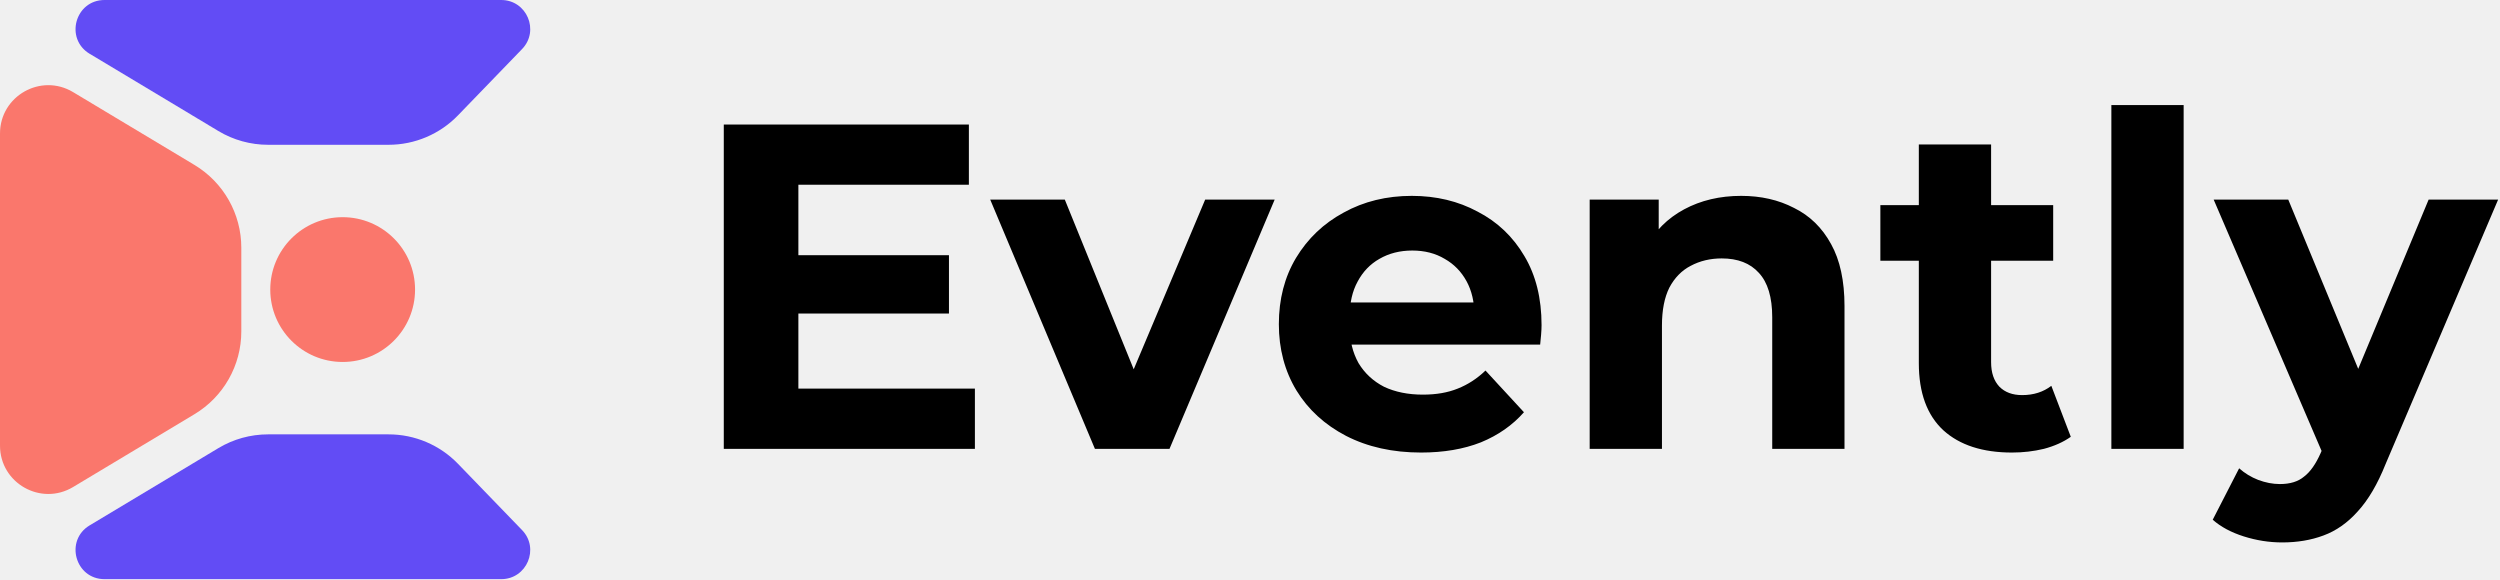
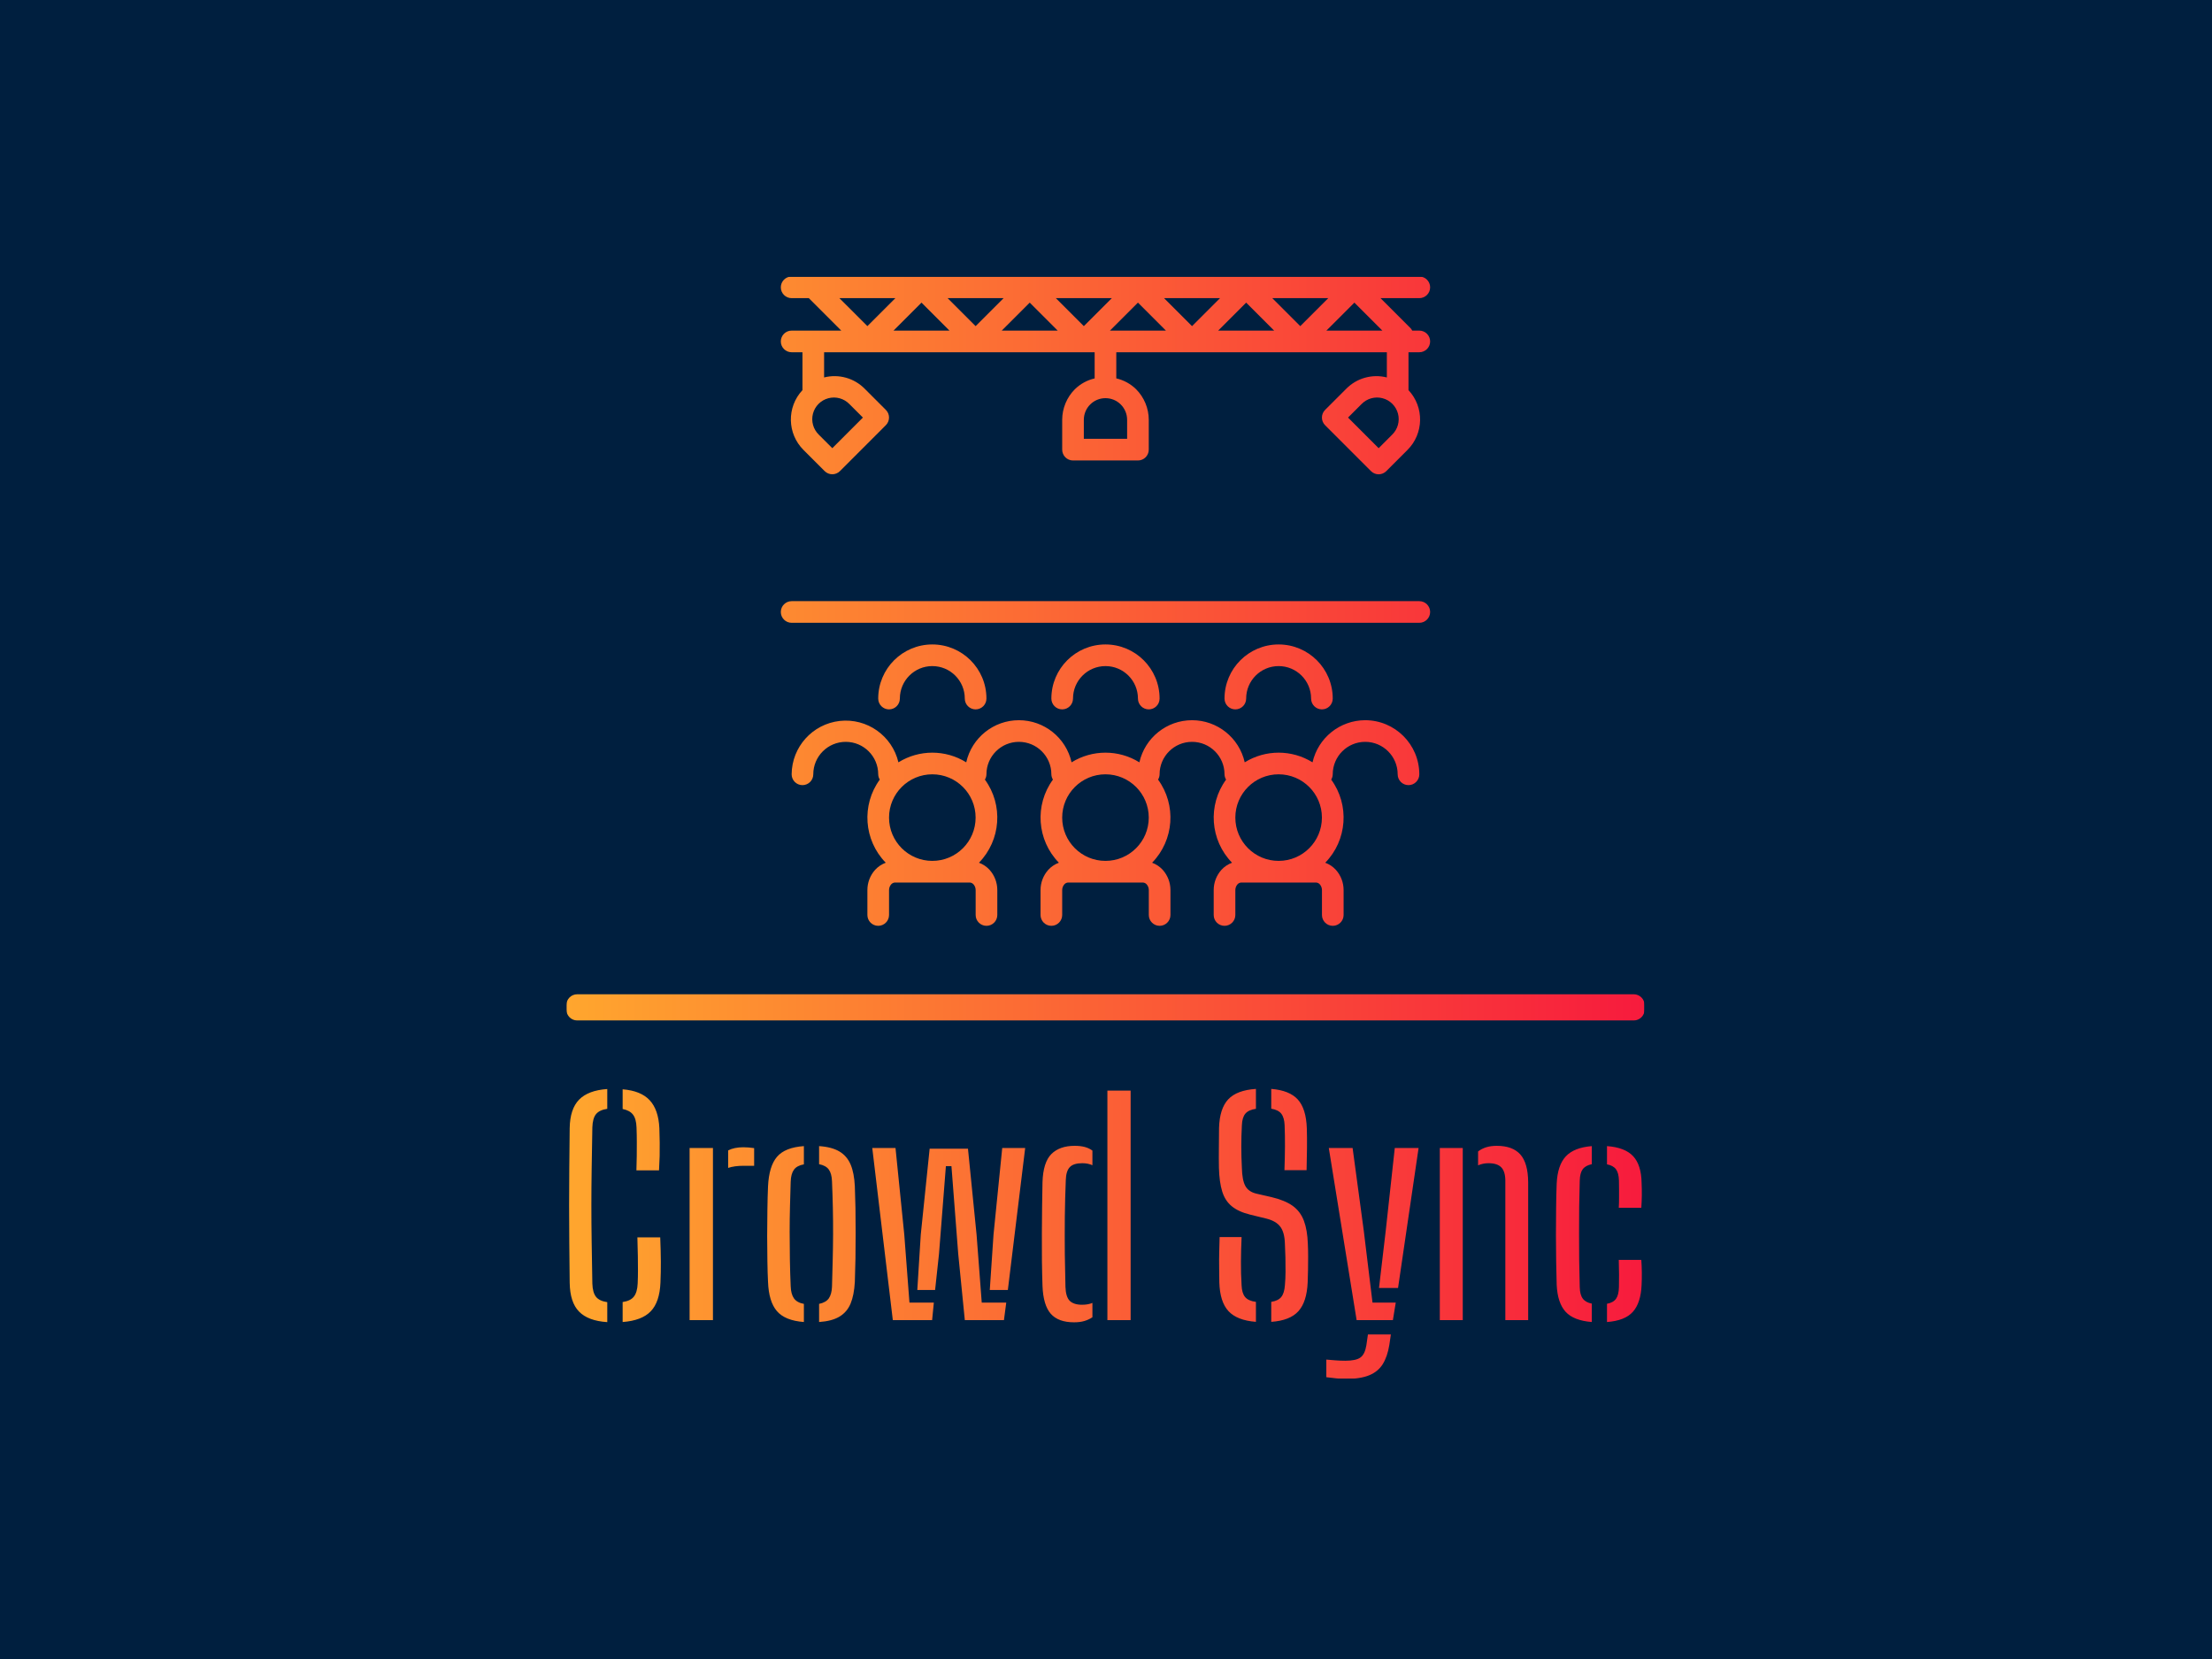
- <svg xmlns="http://www.w3.org/2000/svg" width="518" height="120" viewBox="0 0 518 120" fill="none">
-   <path d="M-3.08811e-06 27.662C-1.72904e-06 19.889 8.48 15.088 15.145 19.087L40.29 34.174C46.314 37.788 50 44.299 50 51.324L50 68.676C50 75.701 46.314 82.212 40.29 85.826L15.145 100.913C8.48 104.912 -1.57555e-05 100.111 -1.43965e-05 92.338L-3.08811e-06 27.662Z" fill="#FA776C" />
-   <path d="M103.855 -3.00576e-06C109.151 -1.88027e-06 111.85 6.362 108.169 10.17L94.896 23.9C91.128 27.799 85.938 30 80.516 30L55.54 30C51.915 30 48.358 29.015 45.25 27.15L18.575 11.145C13.357 8.014 15.577 -2.17645e-05 21.662 -2.04714e-05L103.855 -3.00576e-06Z" fill="#624CF5" />
-   <path d="M103.855 120C109.151 120 111.85 113.638 108.169 109.83L94.896 96.1C91.128 92.201 85.938 90 80.516 90L55.54 90C51.915 90 48.358 90.985 45.25 92.85L18.575 108.855C13.357 111.986 15.577 120 21.662 120L103.855 120Z" fill="#624CF5" />
-   <rect x="56" y="45" width="30" height="30" rx="15" fill="#FA776C" />
-   <path d="M164.272 52.872H196.624V64.968H164.272V52.872ZM165.424 80.52H202V93H149.968V25.8H200.752V38.28H165.424V80.52ZM226.866 93L205.169 41.352H220.626L238.674 85.8H230.994L249.714 41.352H264.114L242.322 93H226.866ZM294.45 93.768C288.562 93.768 283.378 92.616 278.898 90.312C274.482 88.008 271.058 84.872 268.626 80.904C266.194 76.872 264.978 72.296 264.978 67.176C264.978 61.992 266.162 57.416 268.53 53.448C270.962 49.416 274.258 46.28 278.418 44.04C282.578 41.736 287.282 40.584 292.53 40.584C297.586 40.584 302.13 41.672 306.162 43.848C310.258 45.96 313.49 49.032 315.858 53.064C318.226 57.032 319.41 61.8 319.41 67.368C319.41 67.944 319.378 68.616 319.314 69.384C319.25 70.088 319.186 70.76 319.122 71.4H277.17V62.664H311.25L305.49 65.256C305.49 62.568 304.946 60.232 303.858 58.248C302.77 56.264 301.266 54.728 299.346 53.64C297.426 52.488 295.186 51.912 292.626 51.912C290.066 51.912 287.794 52.488 285.81 53.64C283.89 54.728 282.386 56.296 281.298 58.344C280.21 60.328 279.666 62.696 279.666 65.448V67.752C279.666 70.568 280.274 73.064 281.49 75.24C282.77 77.352 284.53 78.984 286.77 80.136C289.074 81.224 291.762 81.768 294.834 81.768C297.586 81.768 299.986 81.352 302.034 80.52C304.146 79.688 306.066 78.44 307.794 76.776L315.762 85.416C313.394 88.104 310.418 90.184 306.834 91.656C303.25 93.064 299.122 93.768 294.45 93.768ZM360.773 40.584C364.869 40.584 368.517 41.416 371.717 43.08C374.981 44.68 377.541 47.176 379.397 50.568C381.253 53.896 382.181 58.184 382.181 63.432V93H367.205V65.736C367.205 61.576 366.277 58.504 364.421 56.52C362.629 54.536 360.069 53.544 356.741 53.544C354.373 53.544 352.229 54.056 350.309 55.08C348.453 56.04 346.981 57.544 345.893 59.592C344.869 61.64 344.357 64.264 344.357 67.464V93H329.381V41.352H343.685V55.656L340.997 51.336C342.853 47.88 345.509 45.224 348.965 43.368C352.421 41.512 356.357 40.584 360.773 40.584ZM416.876 93.768C410.796 93.768 406.06 92.232 402.668 89.16C399.276 86.024 397.58 81.384 397.58 75.24V29.928H412.556V75.048C412.556 77.224 413.132 78.92 414.284 80.136C415.436 81.288 417.004 81.864 418.988 81.864C421.356 81.864 423.372 81.224 425.036 79.944L429.068 90.504C427.532 91.592 425.676 92.424 423.5 93C421.388 93.512 419.18 93.768 416.876 93.768ZM389.612 54.024V42.504H425.42V54.024H389.612ZM437.475 93V21.768H452.451V93H437.475ZM472.878 112.392C470.19 112.392 467.534 111.976 464.91 111.144C462.286 110.312 460.142 109.16 458.477 107.688L463.95 97.032C465.102 98.056 466.414 98.856 467.886 99.432C469.422 100.008 470.926 100.296 472.398 100.296C474.51 100.296 476.174 99.784 477.39 98.76C478.67 97.8 479.822 96.168 480.846 93.864L483.534 87.528L484.686 85.896L503.214 41.352H517.614L494.286 96.168C492.622 100.328 490.702 103.592 488.526 105.96C486.414 108.328 484.046 109.992 481.422 110.952C478.862 111.912 476.014 112.392 472.878 112.392ZM481.71 95.016L458.669 41.352H474.126L491.982 84.552L481.71 95.016Z" fill="black" />
+ <svg xmlns="http://www.w3.org/2000/svg" version="1.1" width="2000" height="1500" viewBox="0 0 2000 1500">
+   <rect width="2000" height="1500" fill="#001f3f" />
+   <g transform="matrix(0.4880429,0,0,0.4880429,511.4839,248.3871)">
+     <svg viewBox="0 0 242 248" data-background-color="#001f3f" preserveAspectRatio="xMidYMid meet" height="2049" width="2000">
+       <g id="tight-bounds" transform="matrix(1,0,0,1,0.1173103,0.4)">
+         <svg viewBox="0 0 241.765 247.2" height="247.2" width="241.765">
+           <g>
+             <svg viewBox="0 0 397.498 406.433" height="247.2" width="241.765">
+               <g />
+               <g transform="matrix(1,0,0,1,0.9888,299.5099)">
+                 <svg viewBox="0 0 395.52 106.923" height="106.923" width="395.52">
+                   <g id="textblocktransform">
+                     <svg viewBox="0 0 395.52 106.923" height="106.923" width="395.52" id="textblock">
+                       <g>
+                         <svg viewBox="0 0 395.52 106.923" height="106.923" width="395.52">
+                           <g transform="matrix(1,0,0,1,0,0)">
+                             <svg width="395.52" viewBox="2.65 -40.3 186.972 50.55" height="106.923" data-palette-color="url(#c645efc0-24c3-421e-83a1-b978b896e7e3)" />
+                           </g>
+                         </svg>
+                       </g>
+                     </svg>
+                   </g>
+                 </svg>
+               </g>
+               <g transform="matrix(1,0,0,1,79.05703,0)">
+                 <svg viewBox="0 0 239.384 239.384" height="239.384" width="239.384">
+                   <g>
+                     <svg viewBox="2 2 60 60" x="0" y="0" height="239.384" width="239.384" class="icon-icon-0" data-fill-palette-color="accent" id="icon-0" />
+                   </g>
+                 </svg>
+               </g>
+               <g />
+             </svg>
+           </g>
+           <defs />
+           <mask id="bc198054-1d02-41f5-8dbb-e0499bd09861">
+             <g id="SvgjsG1033">
+               <svg viewBox="0 0 241.765 247.2" height="247.2" width="241.765">
+                 <g>
+                   <svg viewBox="0 0 397.498 406.433" height="247.2" width="241.765">
+                     <g>
+                       <rect width="397.498" height="9.642" x="0" y="264.625" fill="white" opacity="1" stroke-width="0" stroke="transparent" fill-opacity="1" class="rect-yte-0" rx="1%" id="SvgjsRect1032" data-palette-color="url(#c645efc0-24c3-421e-83a1-b978b896e7e3)" />
+                     </g>
+                     <g transform="matrix(1,0,0,1,0.9888,299.5099)">
+                       <svg viewBox="0 0 395.52 106.923" height="106.923" width="395.52">
+                         <g id="SvgjsG1031">
+                           <svg viewBox="0 0 395.52 106.923" height="106.923" width="395.52" id="SvgjsSvg1030">
+                             <g>
+                               <svg viewBox="0 0 395.52 106.923" height="106.923" width="395.52">
+                                 <g transform="matrix(1,0,0,1,0,0)">
+                                   <svg width="395.52" viewBox="2.65 -40.3 186.972 50.55" height="106.923" data-palette-color="url(#c645efc0-24c3-421e-83a1-b978b896e7e3)">
+                                     <path d="M9.3-3.13L9.3 0.35Q5.95 0.13 4.38-1.49 2.8-3.1 2.75-6.53L2.75-6.53Q2.7-10.2 2.68-13.51 2.65-16.82 2.65-20 2.65-23.18 2.68-26.48 2.7-29.78 2.75-33.45L2.75-33.45Q2.8-36.8 4.39-38.43 5.98-40.05 9.3-40.28L9.3-40.28 9.3-36.83Q7.93-36.63 7.34-35.9 6.75-35.18 6.7-33.58L6.7-33.58Q6.63-29.65 6.58-26.36 6.53-23.08 6.53-19.99 6.53-16.9 6.58-13.61 6.63-10.33 6.7-6.38L6.7-6.38Q6.75-4.8 7.34-4.06 7.93-3.33 9.3-3.13L9.3-3.13ZM11.98 0.33L11.98 0.33 11.98-3.15Q13.35-3.35 13.94-4.1 14.53-4.85 14.6-6.38L14.6-6.38Q14.65-7.53 14.65-8.64 14.65-9.75 14.63-11.14 14.6-12.53 14.55-14.43L14.55-14.43 18.53-14.43Q18.63-12.03 18.64-10.19 18.65-8.35 18.57-6.53L18.57-6.53Q18.43-3.15 16.88-1.54 15.33 0.08 11.98 0.33ZM18.32-26.1L14.38-26.1Q14.43-27.45 14.44-28.65 14.45-29.85 14.45-31.05 14.45-32.25 14.4-33.58L14.4-33.58Q14.35-35.08 13.79-35.81 13.23-36.55 11.98-36.8L11.98-36.8 11.98-40.23Q15.15-39.98 16.69-38.33 18.23-36.68 18.38-33.45L18.38-33.45Q18.43-32.15 18.44-30.96 18.45-29.78 18.43-28.6 18.4-27.43 18.32-26.1L18.32-26.1ZM27.72 0L23.65 0 23.65-30 27.72-30 27.72 0ZM30.37-26.53L30.37-26.53 30.37-29.58Q31.42-30.13 33.02-30.13L33.02-30.13Q33.5-30.13 33.96-30.09 34.42-30.05 34.9-29.98L34.9-29.98 34.9-26.9 33.07-26.9Q31.45-26.9 30.37-26.53ZM37.32-6.65L37.32-6.65Q37.24-8.18 37.21-10.26 37.17-12.35 37.17-14.65 37.17-16.95 37.21-19.21 37.24-21.48 37.32-23.33L37.32-23.33Q37.49-26.83 38.88-28.46 40.27-30.1 43.57-30.33L43.57-30.33 43.57-27.15Q42.34-26.93 41.83-26.21 41.32-25.5 41.27-24.13L41.27-24.13Q41.2-22.13 41.15-19.9 41.09-17.68 41.09-15.33 41.09-12.98 41.13-10.59 41.17-8.2 41.27-5.9L41.27-5.9Q41.32-4.53 41.84-3.79 42.37-3.05 43.57-2.83L43.57-2.83 43.57 0.33Q40.27 0.08 38.86-1.58 37.45-3.23 37.32-6.65ZM46.22 0.33L46.22 0.33 46.22-2.83Q47.42-3.08 47.92-3.8 48.42-4.53 48.47-5.83L48.47-5.83Q48.55-8.1 48.59-10.36 48.65-12.63 48.66-14.91 48.67-17.2 48.62-19.53 48.57-21.85 48.47-24.2L48.47-24.2Q48.42-25.55 47.91-26.25 47.4-26.95 46.22-27.18L46.22-27.18 46.22-30.33Q48.45-30.18 49.77-29.39 51.09-28.6 51.72-27.11 52.34-25.63 52.45-23.33L52.45-23.33Q52.52-21.63 52.56-19.53 52.59-17.43 52.59-15.19 52.59-12.95 52.56-10.75 52.52-8.55 52.45-6.65L52.45-6.65Q52.32-4.35 51.71-2.88 51.09-1.4 49.77-0.61 48.45 0.18 46.22 0.33ZM78.44 0L71.62 0 70.47-11.55 69.29-26.83 68.32-26.83 67.12-11.55 66.44-5.25 63.34-5.25 63.94-14.88 65.49-29.88 72.17-29.88 73.67-14.88 74.57-3.05 78.84-3.05 78.44 0ZM65.92 0L59.07 0 55.49-30 59.54-30 61.07-14.88 61.97-3.05 66.22-3.05 65.92 0ZM79.12-5.25L75.97-5.25 76.62-14.88 78.14-30 82.14-30 79.12-5.25ZM85.16-5.95L85.16-5.95Q85.09-8 85.06-10.36 85.04-12.73 85.05-15.14 85.06-17.55 85.09-19.85 85.11-22.15 85.16-24.05L85.16-24.05Q85.27-27.5 86.7-28.94 88.14-30.38 90.77-30.38L90.77-30.38Q91.77-30.38 92.52-30.18 93.27-29.98 93.86-29.55L93.86-29.55 93.86-27Q93.09-27.35 92.09-27.35L92.09-27.35Q90.56-27.35 89.91-26.66 89.27-25.98 89.22-24.43L89.22-24.43Q89.09-21.33 89.05-17.98 89.02-14.63 89.05-11.48 89.09-8.33 89.16-5.8L89.16-5.8Q89.22-4.05 89.91-3.36 90.61-2.68 92.06-2.68L92.06-2.68Q93.11-2.68 93.86-3L93.86-3 93.86-0.5Q93.24-0.08 92.47 0.15 91.69 0.38 90.66 0.38L90.66 0.38Q87.91 0.38 86.6-1.11 85.29-2.6 85.16-5.95ZM100.52 0L96.47 0 96.47-40 100.52-40 100.52 0ZM122.36-3.18L122.36 0.3Q119.08 0.05 117.58-1.56 116.08-3.18 115.98-6.58L115.98-6.58Q115.96-8 115.95-9.24 115.93-10.48 115.96-11.74 115.98-13 116.03-14.48L116.03-14.48 119.86-14.48Q119.76-12.25 119.75-10.21 119.73-8.18 119.86-6.08L119.86-6.08Q119.91-4.7 120.47-4.03 121.03-3.35 122.36-3.18L122.36-3.18ZM125.03 0.3L125.03 0.3 125.03-3.18Q126.26-3.38 126.78-4.04 127.31-4.7 127.41-6.08L127.41-6.08Q127.51-7.15 127.52-8.41 127.53-9.68 127.5-10.93 127.46-12.18 127.41-13.28L127.41-13.28Q127.36-15.28 126.61-16.28 125.86-17.28 124.16-17.7L124.16-17.7 121.38-18.38Q119.33-18.88 118.16-19.84 116.98-20.8 116.48-22.43 115.98-24.05 115.91-26.55L115.91-26.55Q115.88-28.18 115.9-29.94 115.91-31.7 115.93-33.5L115.93-33.5Q116.03-36.88 117.53-38.48 119.03-40.08 122.36-40.3L122.36-40.3 122.36-36.83Q121.08-36.65 120.52-35.99 119.96-35.33 119.91-33.95L119.91-33.95Q119.81-32.05 119.81-30.28 119.81-28.5 119.91-26.55L119.91-26.55Q119.96-24.4 120.51-23.39 121.06-22.38 122.41-22.05L122.41-22.05 125.03-21.45Q127.38-20.9 128.75-19.93 130.11-18.95 130.72-17.32 131.33-15.7 131.41-13.28L131.41-13.28Q131.46-12.23 131.46-11.06 131.46-9.9 131.44-8.75 131.41-7.6 131.38-6.58L131.38-6.58Q131.23-3.18 129.76-1.55 128.28 0.08 125.03 0.3ZM131.19-26.13L127.33-26.13Q127.41-28.43 127.42-30.3 127.43-32.18 127.36-33.95L127.36-33.95Q127.31-35.3 126.78-35.98 126.26-36.65 125.03-36.85L125.03-36.85 125.03-40.3Q128.21-40.05 129.66-38.45 131.11-36.85 131.23-33.45L131.23-33.45Q131.28-31.9 131.26-30.04 131.23-28.18 131.19-26.13L131.19-26.13ZM146.23 0L139.91 0 135.06-30 139.21-30 141.16-15.55 142.68-3.05 146.73-3.05 146.23 0ZM138.01 10.25L138.01 10.25Q137.31 10.25 136.36 10.15 135.41 10.05 134.63 9.95L134.63 9.95 134.63 6.88Q135.28 6.95 136.19 7.01 137.11 7.08 137.93 7.08L137.93 7.08Q139.83 7.08 140.59 6.5 141.36 5.93 141.61 4.38L141.61 4.38 141.88 2.5 145.88 2.5 145.61 4.33Q145.28 6.35 144.47 7.66 143.66 8.97 142.11 9.61 140.56 10.25 138.01 10.25ZM147.13-5.6L143.81-5.6 144.98-15.55 146.56-30 150.71-30 147.13-5.6ZM158.41 0L154.41 0 154.41-30 158.41-30 158.41 0ZM169.81 0L165.83 0 165.83-24.35Q165.81-25.95 165.1-26.65 164.41-27.35 162.88-27.35L162.88-27.35Q162.38-27.35 161.93-27.25 161.48-27.15 161.08-26.98L161.08-26.98 161.08-29.4Q161.7-29.88 162.5-30.13 163.31-30.38 164.33-30.38L164.33-30.38Q167.1-30.38 168.44-28.88 169.78-27.38 169.81-24.05L169.81-24.05 169.81 0ZM174.78-6.15L174.78-6.15Q174.73-7.95 174.69-10.19 174.65-12.43 174.65-14.83 174.65-17.23 174.68-19.54 174.7-21.85 174.78-23.8L174.78-23.8Q174.93-27 176.37-28.54 177.8-30.08 180.9-30.33L180.9-30.33 180.9-27.18Q179.8-26.95 179.31-26.29 178.83-25.63 178.8-24.3L178.8-24.3Q178.73-21.98 178.7-19.7 178.68-17.43 178.68-15.13 178.68-12.83 178.7-10.5 178.73-8.18 178.8-5.75L178.8-5.75Q178.83-4.42 179.33-3.75 179.83-3.08 180.9-2.88L180.9-2.88 180.9 0.33Q177.73 0.08 176.33-1.46 174.93-3 174.78-6.15ZM183.55 0.33L183.55 0.33 183.55-2.85Q184.65-3.05 185.13-3.73 185.6-4.4 185.63-5.78L185.63-5.78Q185.65-6.83 185.65-7.93 185.65-9.03 185.6-10.5L185.6-10.5 189.53-10.5Q189.6-9.6 189.62-8.31 189.63-7.03 189.58-6.15L189.58-6.15Q189.45-3 188.06-1.45 186.68 0.1 183.55 0.33ZM189.53-19.58L185.6-19.58Q185.65-20.4 185.65-21.23 185.65-22.05 185.65-22.85 185.65-23.65 185.63-24.33L185.63-24.33Q185.6-25.63 185.12-26.29 184.63-26.95 183.55-27.15L183.55-27.15 183.55-30.33Q186.68-30.1 188.1-28.58 189.53-27.05 189.58-23.93L189.58-23.93Q189.63-22.9 189.62-21.73 189.6-20.55 189.53-19.58L189.53-19.58Z" opacity="1" transform="matrix(1,0,0,1,0,0)" fill="white" class="wordmark-text-0" id="SvgjsPath1029" />
+                                   </svg>
+                                 </g>
+                               </svg>
+                             </g>
+                           </svg>
+                         </g>
+                       </svg>
+                     </g>
+                     <g transform="matrix(1,0,0,1,79.05703,0)">
+                       <svg viewBox="0 0 239.384 239.384" height="239.384" width="239.384">
+                         <g>
+                           <svg viewBox="2 2 60 60" x="0" y="0" height="239.384" width="239.384" class="icon-icon-0" data-fill-palette-color="accent" id="SvgjsSvg1028">
+                             <g fill="black">
+                               <path d="M56 43A5 5 0 0 0 51.133 46.893 5.94 5.94 0 0 0 44.867 46.893 4.989 4.989 0 0 0 35.133 46.893 5.94 5.94 0 0 0 28.867 46.893 4.989 4.989 0 0 0 19.133 46.893 5.94 5.94 0 0 0 12.867 46.893 5 5 0 0 0 3 48 1 1 0 0 0 5 48 3 3 0 0 1 11 48 0.97 0.97 0 0 0 11.145 48.488 5.97 5.97 0 0 0 11.695 56.17 2.5 2.5 0 0 0 10.714 56.827 2.8 2.8 0 0 0 10 58.707V61A1 1 0 0 0 12 61V58.707A0.8 0.8 0 0 1 12.194 58.173 0.5 0.5 0 0 1 12.552 58H19.452A0.5 0.5 0 0 1 19.81 58.173 0.8 0.8 0 0 1 20.004 58.707V61A1 1 0 0 0 22.004 61V58.707A2.8 2.8 0 0 0 21.29 56.827 2.5 2.5 0 0 0 20.309 56.17 5.97 5.97 0 0 0 20.859 48.488 0.97 0.97 0 0 0 21 48 3 3 0 0 1 27 48 0.97 0.97 0 0 0 27.145 48.488 5.97 5.97 0 0 0 27.695 56.17 2.5 2.5 0 0 0 26.714 56.827 2.8 2.8 0 0 0 26 58.707V61A1 1 0 0 0 28 61V58.707A0.8 0.8 0 0 1 28.194 58.173 0.5 0.5 0 0 1 28.552 58H35.452A0.5 0.5 0 0 1 35.81 58.173 0.8 0.8 0 0 1 36.004 58.707V61A1 1 0 0 0 38.004 61V58.707A2.8 2.8 0 0 0 37.29 56.827 2.5 2.5 0 0 0 36.309 56.17 5.97 5.97 0 0 0 36.859 48.488 0.97 0.97 0 0 0 37 48 3 3 0 0 1 43 48 0.97 0.97 0 0 0 43.145 48.488 5.97 5.97 0 0 0 43.695 56.17 2.5 2.5 0 0 0 42.714 56.827 2.8 2.8 0 0 0 42 58.707V61A1 1 0 0 0 44 61V58.707A0.8 0.8 0 0 1 44.194 58.173 0.5 0.5 0 0 1 44.552 58H51.452A0.5 0.5 0 0 1 51.81 58.173 0.8 0.8 0 0 1 52.004 58.707V61A1 1 0 0 0 54.004 61V58.707A2.8 2.8 0 0 0 53.29 56.827 2.5 2.5 0 0 0 52.309 56.17 5.97 5.97 0 0 0 52.859 48.488 0.97 0.97 0 0 0 53 48 3 3 0 0 1 59 48 1 1 0 0 0 61 48 5.006 5.006 0 0 0 56 43M16 48A4 4 0 1 1 12 52 4 4 0 0 1 16 48M32 48A4 4 0 1 1 28 52 4 4 0 0 1 32 48M48 48A4 4 0 1 1 44 52 4 4 0 0 1 48 48" fill="black" />
+                               <path d="M13 41A3 3 0 0 1 19 41 1 1 0 0 0 21 41 5 5 0 0 0 11 41 1 1 0 0 0 13 41" fill="black" />
+                               <path d="M29 41A3 3 0 0 1 35 41 1 1 0 0 0 37 41 5 5 0 0 0 27 41 1 1 0 0 0 29 41" fill="black" />
+                               <path d="M45 41A3 3 0 0 1 51 41 1 1 0 0 0 53 41 5 5 0 0 0 43 41 1 1 0 0 0 45 41" fill="black" />
+                               <path d="M62 3A1 1 0 0 0 61 2H3A1 1 0 0 0 3 4H4.586L7.586 7H3A1 1 0 0 0 3 9H4V12.5A3.974 3.974 0 0 0 4.1 18.032L6.05 19.982A1 1 0 0 0 7.464 19.982L11.706 15.739A1 1 0 0 0 11.706 14.325L9.756 12.376A3.92 3.92 0 0 0 6 11.327V9H31V11.417A3.85 3.85 0 0 0 29.172 12.417 4.02 4.02 0 0 0 28 15.242V18A1 1 0 0 0 29 19H35A1 1 0 0 0 36 18V15.242A4.02 4.02 0 0 0 34.828 12.414 3.85 3.85 0 0 0 33 11.414V9H58V11.327A3.92 3.92 0 0 0 54.243 12.379L52.293 14.328A1 1 0 0 0 52.293 15.742L56.535 19.985A1 1 0 0 0 57.949 19.985L59.899 18.035A3.974 3.974 0 0 0 60 12.5V9H61A1 1 0 0 0 61 7H60.345A1 1 0 0 0 60.207 6.793L57.414 4H61A1 1 0 0 0 62 3M8.343 13.793L9.586 15.035 6.758 17.864 5.515 16.621A2 2 0 1 1 8.343 13.793M34 15.242V17H30V15.242A2 2 0 0 1 34 15.242M58.485 16.621L57.242 17.864 54.414 15.035 55.657 13.793A2 2 0 1 1 58.485 16.621M25 4.414L27.586 7H22.414ZM20 6.586L17.414 4H22.586ZM27.414 4H32.586L30 6.586ZM35 4.414L37.586 7H32.414ZM40 6.586L37.414 4H42.586ZM45 4.414L47.586 7H42.414ZM12.586 4L10 6.586 7.414 4ZM15 4.414L17.586 7H12.414ZM52.414 7L55 4.414 57.586 7ZM50 6.586L47.414 4H52.586Z" fill="black" />
+                               <path d="M61 32H3A1 1 0 0 0 3 34H61A1 1 0 0 0 61 32" fill="black" />
+                             </g>
+                           </svg>
+                         </g>
+                       </svg>
+                     </g>
+                     <g />
+                   </svg>
+                 </g>
+                 <defs>
+                   <mask />
+                 </defs>
+               </svg>
+               <rect width="241.765" height="247.2" fill="black" stroke="none" visibility="hidden" />
+             </g>
+           </mask>
+           <linearGradient x1="0" x2="1" y1="0.5" y2="0.5" id="c645efc0-24c3-421e-83a1-b978b896e7e3">
+             <stop stop-color="#ffa62e" offset="0" />
+             <stop stop-color="#f71b3d" offset="1" />
+           </linearGradient>
+           <rect width="241.765" height="247.2" fill="url(#c645efc0-24c3-421e-83a1-b978b896e7e3)" mask="url(#bc198054-1d02-41f5-8dbb-e0499bd09861)" data-fill-palette-color="primary" />
+           <mask id="7fb52ca7-203e-4df5-95e1-d99e94638db0">
+             <g id="SvgjsG1043">
+               <svg viewBox="0 0 241.765 247.2" height="247.2" width="241.765">
+                 <g>
+                   <svg viewBox="0 0 397.498 406.433" height="247.2" width="241.765">
+                     <g />
+                     <g transform="matrix(1,0,0,1,0.9888,299.5099)">
+                       <svg viewBox="0 0 395.52 106.923" height="106.923" width="395.52">
+                         <g id="SvgjsG1042">
+                           <svg viewBox="0 0 395.52 106.923" height="106.923" width="395.52" id="SvgjsSvg1041">
+                             <g>
+                               <svg viewBox="0 0 395.52 106.923" height="106.923" width="395.52">
+                                 <g transform="matrix(1,0,0,1,0,0)">
+                                   <svg width="395.52" viewBox="2.65 -40.3 186.972 50.55" height="106.923" data-palette-color="url(#c645efc0-24c3-421e-83a1-b978b896e7e3)" />
+                                 </g>
+                               </svg>
+                             </g>
+                           </svg>
+                         </g>
+                       </svg>
+                     </g>
+                     <g transform="matrix(1,0,0,1,79.05703,0)">
+                       <svg viewBox="0 0 239.384 239.384" height="239.384" width="239.384">
+                         <g>
+                           <svg viewBox="2 2 60 60" x="0" y="0" height="239.384" width="239.384" class="icon-icon-0" data-fill-palette-color="accent" id="SvgjsSvg1040">
+                             <g fill="white">
+                               <path d="M56 43A5 5 0 0 0 51.133 46.893 5.94 5.94 0 0 0 44.867 46.893 4.989 4.989 0 0 0 35.133 46.893 5.94 5.94 0 0 0 28.867 46.893 4.989 4.989 0 0 0 19.133 46.893 5.94 5.94 0 0 0 12.867 46.893 5 5 0 0 0 3 48 1 1 0 0 0 5 48 3 3 0 0 1 11 48 0.97 0.97 0 0 0 11.145 48.488 5.97 5.97 0 0 0 11.695 56.17 2.5 2.5 0 0 0 10.714 56.827 2.8 2.8 0 0 0 10 58.707V61A1 1 0 0 0 12 61V58.707A0.8 0.8 0 0 1 12.194 58.173 0.5 0.5 0 0 1 12.552 58H19.452A0.5 0.5 0 0 1 19.81 58.173 0.8 0.8 0 0 1 20.004 58.707V61A1 1 0 0 0 22.004 61V58.707A2.8 2.8 0 0 0 21.29 56.827 2.5 2.5 0 0 0 20.309 56.17 5.97 5.97 0 0 0 20.859 48.488 0.97 0.97 0 0 0 21 48 3 3 0 0 1 27 48 0.97 0.97 0 0 0 27.145 48.488 5.97 5.97 0 0 0 27.695 56.17 2.5 2.5 0 0 0 26.714 56.827 2.8 2.8 0 0 0 26 58.707V61A1 1 0 0 0 28 61V58.707A0.8 0.8 0 0 1 28.194 58.173 0.5 0.5 0 0 1 28.552 58H35.452A0.5 0.5 0 0 1 35.81 58.173 0.8 0.8 0 0 1 36.004 58.707V61A1 1 0 0 0 38.004 61V58.707A2.8 2.8 0 0 0 37.29 56.827 2.5 2.5 0 0 0 36.309 56.17 5.97 5.97 0 0 0 36.859 48.488 0.97 0.97 0 0 0 37 48 3 3 0 0 1 43 48 0.97 0.97 0 0 0 43.145 48.488 5.97 5.97 0 0 0 43.695 56.17 2.5 2.5 0 0 0 42.714 56.827 2.8 2.8 0 0 0 42 58.707V61A1 1 0 0 0 44 61V58.707A0.8 0.8 0 0 1 44.194 58.173 0.5 0.5 0 0 1 44.552 58H51.452A0.5 0.5 0 0 1 51.81 58.173 0.8 0.8 0 0 1 52.004 58.707V61A1 1 0 0 0 54.004 61V58.707A2.8 2.8 0 0 0 53.29 56.827 2.5 2.5 0 0 0 52.309 56.17 5.97 5.97 0 0 0 52.859 48.488 0.97 0.97 0 0 0 53 48 3 3 0 0 1 59 48 1 1 0 0 0 61 48 5.006 5.006 0 0 0 56 43M16 48A4 4 0 1 1 12 52 4 4 0 0 1 16 48M32 48A4 4 0 1 1 28 52 4 4 0 0 1 32 48M48 48A4 4 0 1 1 44 52 4 4 0 0 1 48 48" fill="white" />
+                               <path d="M13 41A3 3 0 0 1 19 41 1 1 0 0 0 21 41 5 5 0 0 0 11 41 1 1 0 0 0 13 41" fill="white" />
+                               <path d="M29 41A3 3 0 0 1 35 41 1 1 0 0 0 37 41 5 5 0 0 0 27 41 1 1 0 0 0 29 41" fill="white" />
+                               <path d="M45 41A3 3 0 0 1 51 41 1 1 0 0 0 53 41 5 5 0 0 0 43 41 1 1 0 0 0 45 41" fill="white" />
+                               <path d="M62 3A1 1 0 0 0 61 2H3A1 1 0 0 0 3 4H4.586L7.586 7H3A1 1 0 0 0 3 9H4V12.5A3.974 3.974 0 0 0 4.1 18.032L6.05 19.982A1 1 0 0 0 7.464 19.982L11.706 15.739A1 1 0 0 0 11.706 14.325L9.756 12.376A3.92 3.92 0 0 0 6 11.327V9H31V11.417A3.85 3.85 0 0 0 29.172 12.417 4.02 4.02 0 0 0 28 15.242V18A1 1 0 0 0 29 19H35A1 1 0 0 0 36 18V15.242A4.02 4.02 0 0 0 34.828 12.414 3.85 3.85 0 0 0 33 11.414V9H58V11.327A3.92 3.92 0 0 0 54.243 12.379L52.293 14.328A1 1 0 0 0 52.293 15.742L56.535 19.985A1 1 0 0 0 57.949 19.985L59.899 18.035A3.974 3.974 0 0 0 60 12.5V9H61A1 1 0 0 0 61 7H60.345A1 1 0 0 0 60.207 6.793L57.414 4H61A1 1 0 0 0 62 3M8.343 13.793L9.586 15.035 6.758 17.864 5.515 16.621A2 2 0 1 1 8.343 13.793M34 15.242V17H30V15.242A2 2 0 0 1 34 15.242M58.485 16.621L57.242 17.864 54.414 15.035 55.657 13.793A2 2 0 1 1 58.485 16.621M25 4.414L27.586 7H22.414ZM20 6.586L17.414 4H22.586ZM27.414 4H32.586L30 6.586ZM35 4.414L37.586 7H32.414ZM40 6.586L37.414 4H42.586ZM45 4.414L47.586 7H42.414ZM12.586 4L10 6.586 7.414 4ZM15 4.414L17.586 7H12.414ZM52.414 7L55 4.414 57.586 7ZM50 6.586L47.414 4H52.586Z" fill="white" />
+                               <path d="M61 32H3A1 1 0 0 0 3 34H61A1 1 0 0 0 61 32" fill="white" />
+                             </g>
+                           </svg>
+                         </g>
+                       </svg>
+                     </g>
+                     <g />
+                   </svg>
+                 </g>
+                 <defs>
+                   <mask />
+                 </defs>
+                 <mask>
+                   <g id="SvgjsG1039">
+                     <svg viewBox="0 0 241.765 247.2" height="247.2" width="241.765">
+                       <g>
+                         <svg viewBox="0 0 397.498 406.433" height="247.2" width="241.765">
+                           <g>
+                             <rect width="397.498" height="9.642" x="0" y="264.625" fill="black" opacity="1" stroke-width="0" stroke="transparent" fill-opacity="1" class="rect-yte-0" rx="1%" id="SvgjsRect1038" data-palette-color="url(#c645efc0-24c3-421e-83a1-b978b896e7e3)" />
+                           </g>
+                           <g transform="matrix(1,0,0,1,0.9888,299.5099)">
+                             <svg viewBox="0 0 395.52 106.923" height="106.923" width="395.52">
+                               <g id="SvgjsG1037">
+                                 <svg viewBox="0 0 395.52 106.923" height="106.923" width="395.52" id="SvgjsSvg1036">
+                                   <g>
+                                     <svg viewBox="0 0 395.52 106.923" height="106.923" width="395.52">
+                                       <g transform="matrix(1,0,0,1,0,0)">
+                                         <svg width="395.52" viewBox="2.65 -40.3 186.972 50.55" height="106.923" data-palette-color="url(#c645efc0-24c3-421e-83a1-b978b896e7e3)">
+                                           <path d="M9.3-3.13L9.3 0.35Q5.95 0.13 4.38-1.49 2.8-3.1 2.75-6.53L2.75-6.53Q2.7-10.2 2.68-13.51 2.65-16.82 2.65-20 2.65-23.18 2.68-26.48 2.7-29.78 2.75-33.45L2.75-33.45Q2.8-36.8 4.39-38.43 5.98-40.05 9.3-40.28L9.3-40.28 9.3-36.83Q7.93-36.63 7.34-35.9 6.75-35.18 6.7-33.58L6.7-33.58Q6.63-29.65 6.58-26.36 6.53-23.08 6.53-19.99 6.53-16.9 6.58-13.61 6.63-10.33 6.7-6.38L6.7-6.38Q6.75-4.8 7.34-4.06 7.93-3.33 9.3-3.13L9.3-3.13ZM11.98 0.33L11.98 0.33 11.98-3.15Q13.35-3.35 13.94-4.1 14.53-4.85 14.6-6.38L14.6-6.38Q14.65-7.53 14.65-8.64 14.65-9.75 14.63-11.14 14.6-12.53 14.55-14.43L14.55-14.43 18.53-14.43Q18.63-12.03 18.64-10.19 18.65-8.35 18.57-6.53L18.57-6.53Q18.43-3.15 16.88-1.54 15.33 0.08 11.98 0.33ZM18.32-26.1L14.38-26.1Q14.43-27.45 14.44-28.65 14.45-29.85 14.45-31.05 14.45-32.25 14.4-33.58L14.4-33.58Q14.35-35.08 13.79-35.81 13.23-36.55 11.98-36.8L11.98-36.8 11.98-40.23Q15.15-39.98 16.69-38.33 18.23-36.68 18.38-33.45L18.38-33.45Q18.43-32.15 18.44-30.96 18.45-29.78 18.43-28.6 18.4-27.43 18.32-26.1L18.32-26.1ZM27.72 0L23.65 0 23.65-30 27.72-30 27.72 0ZM30.37-26.53L30.37-26.53 30.37-29.58Q31.42-30.13 33.02-30.13L33.02-30.13Q33.5-30.13 33.96-30.09 34.42-30.05 34.9-29.98L34.9-29.98 34.9-26.9 33.07-26.9Q31.45-26.9 30.37-26.53ZM37.32-6.65L37.32-6.65Q37.24-8.18 37.21-10.26 37.17-12.35 37.17-14.65 37.17-16.95 37.21-19.21 37.24-21.48 37.32-23.33L37.32-23.33Q37.49-26.83 38.88-28.46 40.27-30.1 43.57-30.33L43.57-30.33 43.57-27.15Q42.34-26.93 41.83-26.21 41.32-25.5 41.27-24.13L41.27-24.13Q41.2-22.13 41.15-19.9 41.09-17.68 41.09-15.33 41.09-12.98 41.13-10.59 41.17-8.2 41.27-5.9L41.27-5.9Q41.32-4.53 41.84-3.79 42.37-3.05 43.57-2.83L43.57-2.83 43.57 0.33Q40.27 0.08 38.86-1.58 37.45-3.23 37.32-6.65ZM46.22 0.33L46.22 0.33 46.22-2.83Q47.42-3.08 47.92-3.8 48.42-4.53 48.47-5.83L48.47-5.83Q48.55-8.1 48.59-10.36 48.65-12.63 48.66-14.91 48.67-17.2 48.62-19.53 48.57-21.85 48.47-24.2L48.47-24.2Q48.42-25.55 47.91-26.25 47.4-26.95 46.22-27.18L46.22-27.18 46.22-30.33Q48.45-30.18 49.77-29.39 51.09-28.6 51.72-27.11 52.34-25.63 52.45-23.33L52.45-23.33Q52.52-21.63 52.56-19.53 52.59-17.43 52.59-15.19 52.59-12.95 52.56-10.75 52.52-8.55 52.45-6.65L52.45-6.65Q52.32-4.35 51.71-2.88 51.09-1.4 49.77-0.61 48.45 0.18 46.22 0.33ZM78.44 0L71.62 0 70.47-11.55 69.29-26.83 68.32-26.83 67.12-11.55 66.44-5.25 63.34-5.25 63.94-14.88 65.49-29.88 72.17-29.88 73.67-14.88 74.57-3.05 78.84-3.05 78.44 0ZM65.92 0L59.07 0 55.49-30 59.54-30 61.07-14.88 61.97-3.05 66.22-3.05 65.92 0ZM79.12-5.25L75.97-5.25 76.62-14.88 78.14-30 82.14-30 79.12-5.25ZM85.16-5.95L85.16-5.95Q85.09-8 85.06-10.36 85.04-12.73 85.05-15.14 85.06-17.55 85.09-19.85 85.11-22.15 85.16-24.05L85.16-24.05Q85.27-27.5 86.7-28.94 88.14-30.38 90.77-30.38L90.77-30.38Q91.77-30.38 92.52-30.18 93.27-29.98 93.86-29.55L93.86-29.55 93.86-27Q93.09-27.35 92.09-27.35L92.09-27.35Q90.56-27.35 89.91-26.66 89.27-25.98 89.22-24.43L89.22-24.43Q89.09-21.33 89.05-17.98 89.02-14.63 89.05-11.48 89.09-8.33 89.16-5.8L89.16-5.8Q89.22-4.05 89.91-3.36 90.61-2.68 92.06-2.68L92.06-2.68Q93.11-2.68 93.86-3L93.86-3 93.86-0.5Q93.24-0.08 92.47 0.15 91.69 0.38 90.66 0.38L90.66 0.38Q87.91 0.38 86.6-1.11 85.29-2.6 85.16-5.95ZM100.52 0L96.47 0 96.47-40 100.52-40 100.52 0ZM122.36-3.18L122.36 0.3Q119.08 0.05 117.58-1.56 116.08-3.18 115.98-6.58L115.98-6.58Q115.96-8 115.95-9.24 115.93-10.48 115.96-11.74 115.98-13 116.03-14.48L116.03-14.48 119.86-14.48Q119.76-12.25 119.75-10.21 119.73-8.18 119.86-6.08L119.86-6.08Q119.91-4.7 120.47-4.03 121.03-3.35 122.36-3.18L122.36-3.18ZM125.03 0.3L125.03 0.3 125.03-3.18Q126.26-3.38 126.78-4.04 127.31-4.7 127.41-6.08L127.41-6.08Q127.51-7.15 127.52-8.41 127.53-9.68 127.5-10.93 127.46-12.18 127.41-13.28L127.41-13.28Q127.36-15.28 126.61-16.28 125.86-17.28 124.16-17.7L124.16-17.7 121.38-18.38Q119.33-18.88 118.16-19.84 116.98-20.8 116.48-22.43 115.98-24.05 115.91-26.55L115.91-26.55Q115.88-28.18 115.9-29.94 115.91-31.7 115.93-33.5L115.93-33.5Q116.03-36.88 117.53-38.48 119.03-40.08 122.36-40.3L122.36-40.3 122.36-36.83Q121.08-36.65 120.52-35.99 119.96-35.33 119.91-33.95L119.91-33.95Q119.81-32.05 119.81-30.28 119.81-28.5 119.91-26.55L119.91-26.55Q119.96-24.4 120.51-23.39 121.06-22.38 122.41-22.05L122.41-22.05 125.03-21.45Q127.38-20.9 128.75-19.93 130.11-18.95 130.72-17.32 131.33-15.7 131.41-13.28L131.41-13.28Q131.46-12.23 131.46-11.06 131.46-9.9 131.44-8.75 131.41-7.6 131.38-6.58L131.38-6.58Q131.23-3.18 129.76-1.55 128.28 0.08 125.03 0.3ZM131.19-26.13L127.33-26.13Q127.41-28.43 127.42-30.3 127.43-32.18 127.36-33.95L127.36-33.95Q127.31-35.3 126.78-35.98 126.26-36.65 125.03-36.85L125.03-36.85 125.03-40.3Q128.21-40.05 129.66-38.45 131.11-36.85 131.23-33.45L131.23-33.45Q131.28-31.9 131.26-30.04 131.23-28.18 131.19-26.13L131.19-26.13ZM146.23 0L139.91 0 135.06-30 139.21-30 141.16-15.55 142.68-3.05 146.73-3.05 146.23 0ZM138.01 10.25L138.01 10.25Q137.31 10.25 136.36 10.15 135.41 10.05 134.63 9.95L134.63 9.95 134.63 6.88Q135.28 6.95 136.19 7.01 137.11 7.08 137.93 7.08L137.93 7.08Q139.83 7.08 140.59 6.5 141.36 5.93 141.61 4.38L141.61 4.38 141.88 2.5 145.88 2.5 145.61 4.33Q145.28 6.35 144.47 7.66 143.66 8.97 142.11 9.61 140.56 10.25 138.01 10.25ZM147.13-5.6L143.81-5.6 144.98-15.55 146.56-30 150.71-30 147.13-5.6ZM158.41 0L154.41 0 154.41-30 158.41-30 158.41 0ZM169.81 0L165.83 0 165.83-24.35Q165.81-25.95 165.1-26.65 164.41-27.35 162.88-27.35L162.88-27.35Q162.38-27.35 161.93-27.25 161.48-27.15 161.08-26.98L161.08-26.98 161.08-29.4Q161.7-29.88 162.5-30.13 163.31-30.38 164.33-30.38L164.33-30.38Q167.1-30.38 168.44-28.88 169.78-27.38 169.81-24.05L169.81-24.05 169.81 0ZM174.78-6.15L174.78-6.15Q174.73-7.95 174.69-10.19 174.65-12.43 174.65-14.83 174.65-17.23 174.68-19.54 174.7-21.85 174.78-23.8L174.78-23.8Q174.93-27 176.37-28.54 177.8-30.08 180.9-30.33L180.9-30.33 180.9-27.18Q179.8-26.95 179.31-26.29 178.83-25.63 178.8-24.3L178.8-24.3Q178.73-21.98 178.7-19.7 178.68-17.43 178.68-15.13 178.68-12.83 178.7-10.5 178.73-8.18 178.8-5.75L178.8-5.75Q178.83-4.42 179.33-3.75 179.83-3.08 180.9-2.88L180.9-2.88 180.9 0.33Q177.73 0.08 176.33-1.46 174.93-3 174.78-6.15ZM183.55 0.33L183.55 0.33 183.55-2.85Q184.65-3.05 185.13-3.73 185.6-4.4 185.63-5.78L185.63-5.78Q185.65-6.83 185.65-7.93 185.65-9.03 185.6-10.5L185.6-10.5 189.53-10.5Q189.6-9.6 189.62-8.31 189.63-7.03 189.58-6.15L189.58-6.15Q189.45-3 188.06-1.45 186.68 0.1 183.55 0.33ZM189.53-19.58L185.6-19.58Q185.65-20.4 185.65-21.23 185.65-22.05 185.65-22.85 185.65-23.65 185.63-24.33L185.63-24.33Q185.6-25.63 185.12-26.29 184.63-26.95 183.55-27.15L183.55-27.15 183.55-30.33Q186.68-30.1 188.1-28.58 189.53-27.05 189.58-23.93L189.58-23.93Q189.63-22.9 189.62-21.73 189.6-20.55 189.53-19.58L189.53-19.58Z" opacity="1" transform="matrix(1,0,0,1,0,0)" fill="black" class="wordmark-text-0" id="SvgjsPath1035" />
+                                         </svg>
+                                       </g>
+                                     </svg>
+                                   </g>
+                                 </svg>
+                               </g>
+                             </svg>
+                           </g>
+                           <g transform="matrix(1,0,0,1,79.05703,0)">
+                             <svg viewBox="0 0 239.384 239.384" height="239.384" width="239.384">
+                               <g>
+                                 <svg viewBox="2 2 60 60" x="0" y="0" height="239.384" width="239.384" class="icon-icon-0" data-fill-palette-color="accent" id="SvgjsSvg1034">
+                                   <g fill="black">
+                                     <path d="M56 43A5 5 0 0 0 51.133 46.893 5.94 5.94 0 0 0 44.867 46.893 4.989 4.989 0 0 0 35.133 46.893 5.94 5.94 0 0 0 28.867 46.893 4.989 4.989 0 0 0 19.133 46.893 5.94 5.94 0 0 0 12.867 46.893 5 5 0 0 0 3 48 1 1 0 0 0 5 48 3 3 0 0 1 11 48 0.97 0.97 0 0 0 11.145 48.488 5.97 5.97 0 0 0 11.695 56.17 2.5 2.5 0 0 0 10.714 56.827 2.8 2.8 0 0 0 10 58.707V61A1 1 0 0 0 12 61V58.707A0.8 0.8 0 0 1 12.194 58.173 0.5 0.5 0 0 1 12.552 58H19.452A0.5 0.5 0 0 1 19.81 58.173 0.8 0.8 0 0 1 20.004 58.707V61A1 1 0 0 0 22.004 61V58.707A2.8 2.8 0 0 0 21.29 56.827 2.5 2.5 0 0 0 20.309 56.17 5.97 5.97 0 0 0 20.859 48.488 0.97 0.97 0 0 0 21 48 3 3 0 0 1 27 48 0.97 0.97 0 0 0 27.145 48.488 5.97 5.97 0 0 0 27.695 56.17 2.5 2.5 0 0 0 26.714 56.827 2.8 2.8 0 0 0 26 58.707V61A1 1 0 0 0 28 61V58.707A0.8 0.8 0 0 1 28.194 58.173 0.5 0.5 0 0 1 28.552 58H35.452A0.5 0.5 0 0 1 35.81 58.173 0.8 0.8 0 0 1 36.004 58.707V61A1 1 0 0 0 38.004 61V58.707A2.8 2.8 0 0 0 37.29 56.827 2.5 2.5 0 0 0 36.309 56.17 5.97 5.97 0 0 0 36.859 48.488 0.97 0.97 0 0 0 37 48 3 3 0 0 1 43 48 0.97 0.97 0 0 0 43.145 48.488 5.97 5.97 0 0 0 43.695 56.17 2.5 2.5 0 0 0 42.714 56.827 2.8 2.8 0 0 0 42 58.707V61A1 1 0 0 0 44 61V58.707A0.8 0.8 0 0 1 44.194 58.173 0.5 0.5 0 0 1 44.552 58H51.452A0.5 0.5 0 0 1 51.81 58.173 0.8 0.8 0 0 1 52.004 58.707V61A1 1 0 0 0 54.004 61V58.707A2.8 2.8 0 0 0 53.29 56.827 2.5 2.5 0 0 0 52.309 56.17 5.97 5.97 0 0 0 52.859 48.488 0.97 0.97 0 0 0 53 48 3 3 0 0 1 59 48 1 1 0 0 0 61 48 5.006 5.006 0 0 0 56 43M16 48A4 4 0 1 1 12 52 4 4 0 0 1 16 48M32 48A4 4 0 1 1 28 52 4 4 0 0 1 32 48M48 48A4 4 0 1 1 44 52 4 4 0 0 1 48 48" fill="black" />
+                                     <path d="M13 41A3 3 0 0 1 19 41 1 1 0 0 0 21 41 5 5 0 0 0 11 41 1 1 0 0 0 13 41" fill="black" />
+                                     <path d="M29 41A3 3 0 0 1 35 41 1 1 0 0 0 37 41 5 5 0 0 0 27 41 1 1 0 0 0 29 41" fill="black" />
+                                     <path d="M45 41A3 3 0 0 1 51 41 1 1 0 0 0 53 41 5 5 0 0 0 43 41 1 1 0 0 0 45 41" fill="black" />
+                                     <path d="M62 3A1 1 0 0 0 61 2H3A1 1 0 0 0 3 4H4.586L7.586 7H3A1 1 0 0 0 3 9H4V12.5A3.974 3.974 0 0 0 4.1 18.032L6.05 19.982A1 1 0 0 0 7.464 19.982L11.706 15.739A1 1 0 0 0 11.706 14.325L9.756 12.376A3.92 3.92 0 0 0 6 11.327V9H31V11.417A3.85 3.85 0 0 0 29.172 12.417 4.02 4.02 0 0 0 28 15.242V18A1 1 0 0 0 29 19H35A1 1 0 0 0 36 18V15.242A4.02 4.02 0 0 0 34.828 12.414 3.85 3.85 0 0 0 33 11.414V9H58V11.327A3.92 3.92 0 0 0 54.243 12.379L52.293 14.328A1 1 0 0 0 52.293 15.742L56.535 19.985A1 1 0 0 0 57.949 19.985L59.899 18.035A3.974 3.974 0 0 0 60 12.5V9H61A1 1 0 0 0 61 7H60.345A1 1 0 0 0 60.207 6.793L57.414 4H61A1 1 0 0 0 62 3M8.343 13.793L9.586 15.035 6.758 17.864 5.515 16.621A2 2 0 1 1 8.343 13.793M34 15.242V17H30V15.242A2 2 0 0 1 34 15.242M58.485 16.621L57.242 17.864 54.414 15.035 55.657 13.793A2 2 0 1 1 58.485 16.621M25 4.414L27.586 7H22.414ZM20 6.586L17.414 4H22.586ZM27.414 4H32.586L30 6.586ZM35 4.414L37.586 7H32.414ZM40 6.586L37.414 4H42.586ZM45 4.414L47.586 7H42.414ZM12.586 4L10 6.586 7.414 4ZM15 4.414L17.586 7H12.414ZM52.414 7L55 4.414 57.586 7ZM50 6.586L47.414 4H52.586Z" fill="black" />
+                                     <path d="M61 32H3A1 1 0 0 0 3 34H61A1 1 0 0 0 61 32" fill="black" />
+                                   </g>
+                                 </svg>
+                               </g>
+                             </svg>
+                           </g>
+                           <g />
+                         </svg>
+                       </g>
+                       <defs>
+                         <mask />
+                       </defs>
+                     </svg>
+                     <rect width="241.765" height="247.2" fill="black" stroke="none" visibility="hidden" />
+                   </g>
+                 </mask>
+               </svg>
+               <rect width="241.765" height="247.2" fill="black" stroke="none" visibility="hidden" />
+             </g>
+           </mask>
+           <linearGradient x1="0" x2="1" y1="0.5" y2="0.5" id="74fa9e30-b46d-4dea-96f6-cabb1f77c93b">
+             <stop stop-color="#ffa62e" offset="0" />
+             <stop stop-color="#f71b3d" offset="1" />
+           </linearGradient>
+           <rect width="241.765" height="247.2" fill="url(#74fa9e30-b46d-4dea-96f6-cabb1f77c93b)" mask="url(#7fb52ca7-203e-4df5-95e1-d99e94638db0)" data-fill-palette-color="accent" />
+         </svg>
+         <rect width="241.765" height="247.2" fill="none" stroke="none" visibility="hidden" />
+       </g>
+     </svg>
+   </g>
</svg>
